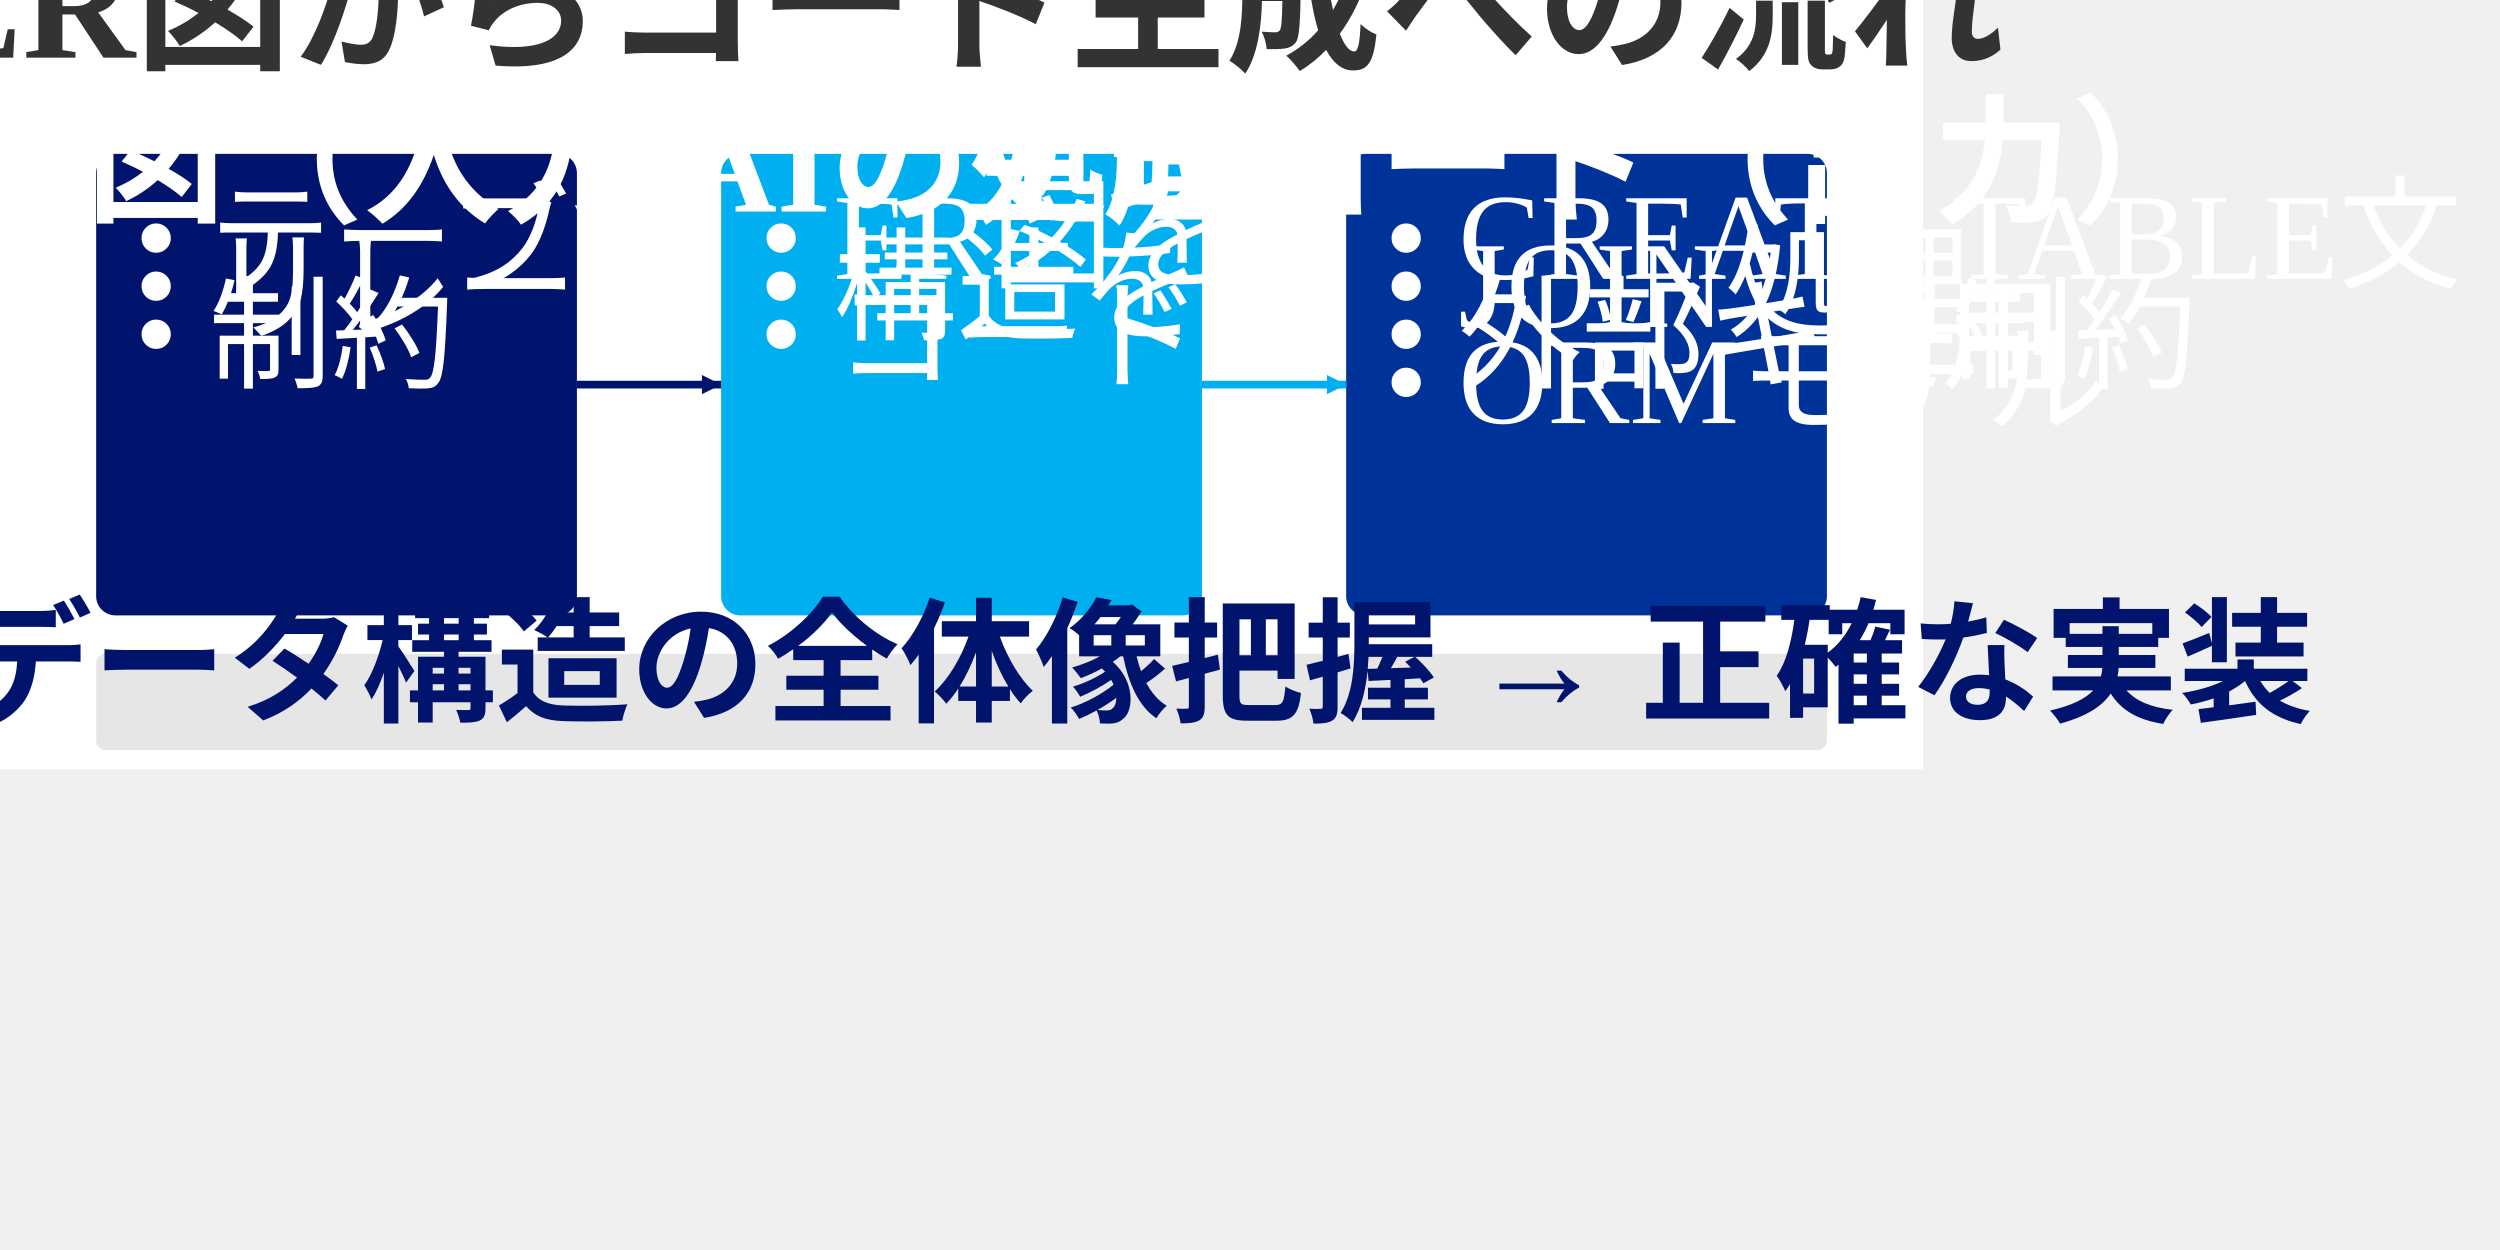
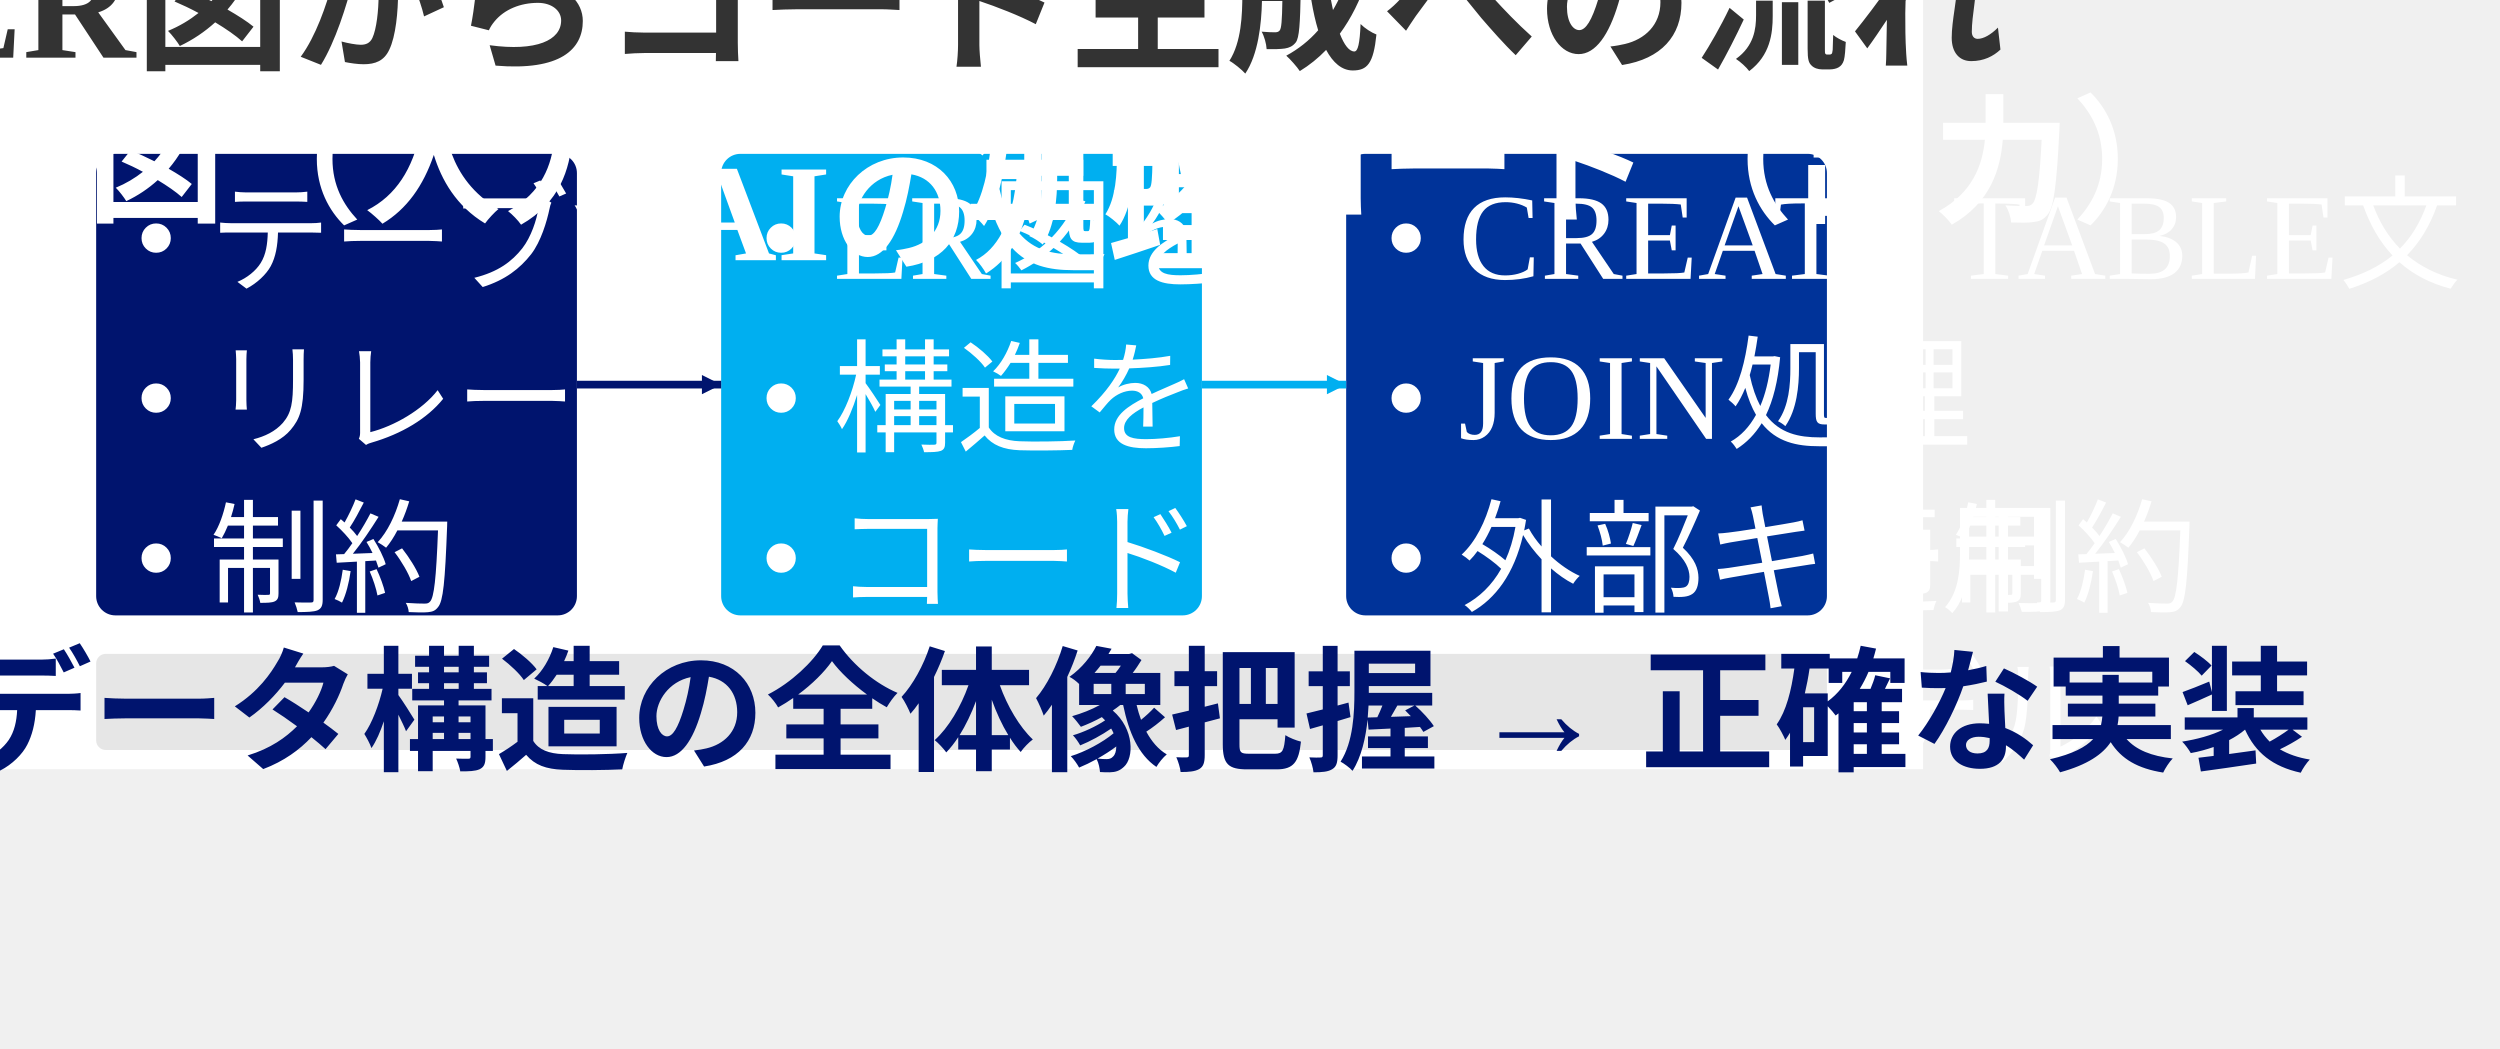
- <svg xmlns="http://www.w3.org/2000/svg" viewBox="0 0 1300 650">
+ <svg xmlns="http://www.w3.org/2000/svg" viewBox="0 0 1300 545">
  <rect width="1000" height="400" fill="#FFF" />
  <text x="500" y="30" style="font-size: 81px; font-weight: bold; fill: #333; text-anchor: middle;">ER図からコード生成への流れ</text>
  <rect x="50" y="80" width="250" height="240" fill="#00146E" rx="10" />
  <text x="175" y="110" style="font-size: 72px; font-weight: bold; fill: white; text-anchor: middle;">ER図（入力）</text>
  <text x="70" y="145" style="font-size: 64px; fill: white;">• テーブル定義</text>
-   <text x="70" y="170" style="font-size: 64px; fill: white;">• リレーション</text>
-   <text x="70" y="195" style="font-size: 64px; fill: white;">• 制約</text>
+   <text x="70" y="228.2" style="font-size: 64px; fill: white;">• リレーション</text>
+   <text x="70" y="311.4" style="font-size: 64px; fill: white;">• 制約</text>
  <rect x="375" y="80" width="250" height="240" fill="#00AFF0" rx="10" />
-   <text x="500" y="110" style="font-size: 72px; font-weight: bold; fill: white; text-anchor: middle;">AIの処理</text>
+   <text x="500" y="135.3" style="font-size: 72px; font-weight: bold; fill: white; text-anchor: middle;">AIの処理</text>
  <text x="395" y="145" style="font-size: 64px; fill: white;">• ER図を読み込む</text>
-   <text x="395" y="170" style="font-size: 64px; fill: white;">• 構造を理解</text>
-   <text x="395" y="195" style="font-size: 64px; fill: white;">• コード生成ルール適用</text>
+   <text x="395" y="228.2" style="font-size: 64px; fill: white;">• 構造を理解</text>
+   <text x="395" y="311.4" style="font-size: 64px; fill: white;">• コード生成ルール適用</text>
  <rect x="700" y="80" width="250" height="240" fill="#003399" rx="10" />
  <text x="825" y="110" style="font-size: 72px; font-weight: bold; fill: white; text-anchor: middle;">生成コード（出力）</text>
  <text x="720" y="145" style="font-size: 64px; fill: white;">• CREATE TABLE文</text>
-   <text x="720" y="170" style="font-size: 64px; fill: white;">• JOIN処理</text>
-   <text x="720" y="195" style="font-size: 64px; fill: white;">• 外部キー制約</text>
-   <text x="720" y="220" style="font-size: 64px; fill: white;">• ORMモデル</text>
+   <text x="720" y="228.2" style="font-size: 64px; fill: white;">• JOIN処理</text>
+   <text x="720" y="311.4" style="font-size: 64px; fill: white;">• 外部キー制約</text>
+   <text x="720" y="394.6" style="font-size: 64px; fill: white;">• ORMモデル</text>
  <line x1="300" y1="200" x2="375" y2="200" stroke="#00146E" stroke-width="4" />
  <polygon points="375,200 365,195 365,205" fill="#00146E" />
  <line x1="625" y1="200" x2="700" y2="200" stroke="#00AFF0" stroke-width="4" />
  <polygon points="700,200 690,195 690,205" fill="#00AFF0" />
  <rect x="50" y="340" width="900" height="50" fill="#E6E6E6" rx="5" />
-   <text x="500" y="370" style="font-size: 70px; fill: #00146E; text-anchor: middle; font-weight: bold;">効果: データ構造の全体像把握 → 正確な実装</text>
+   <text x="500" y="395.3" style="font-size: 70px; fill: #00146E; text-anchor: middle; font-weight: bold;">効果: データ構造の全体像把握 → 正確な実装</text>
</svg>
